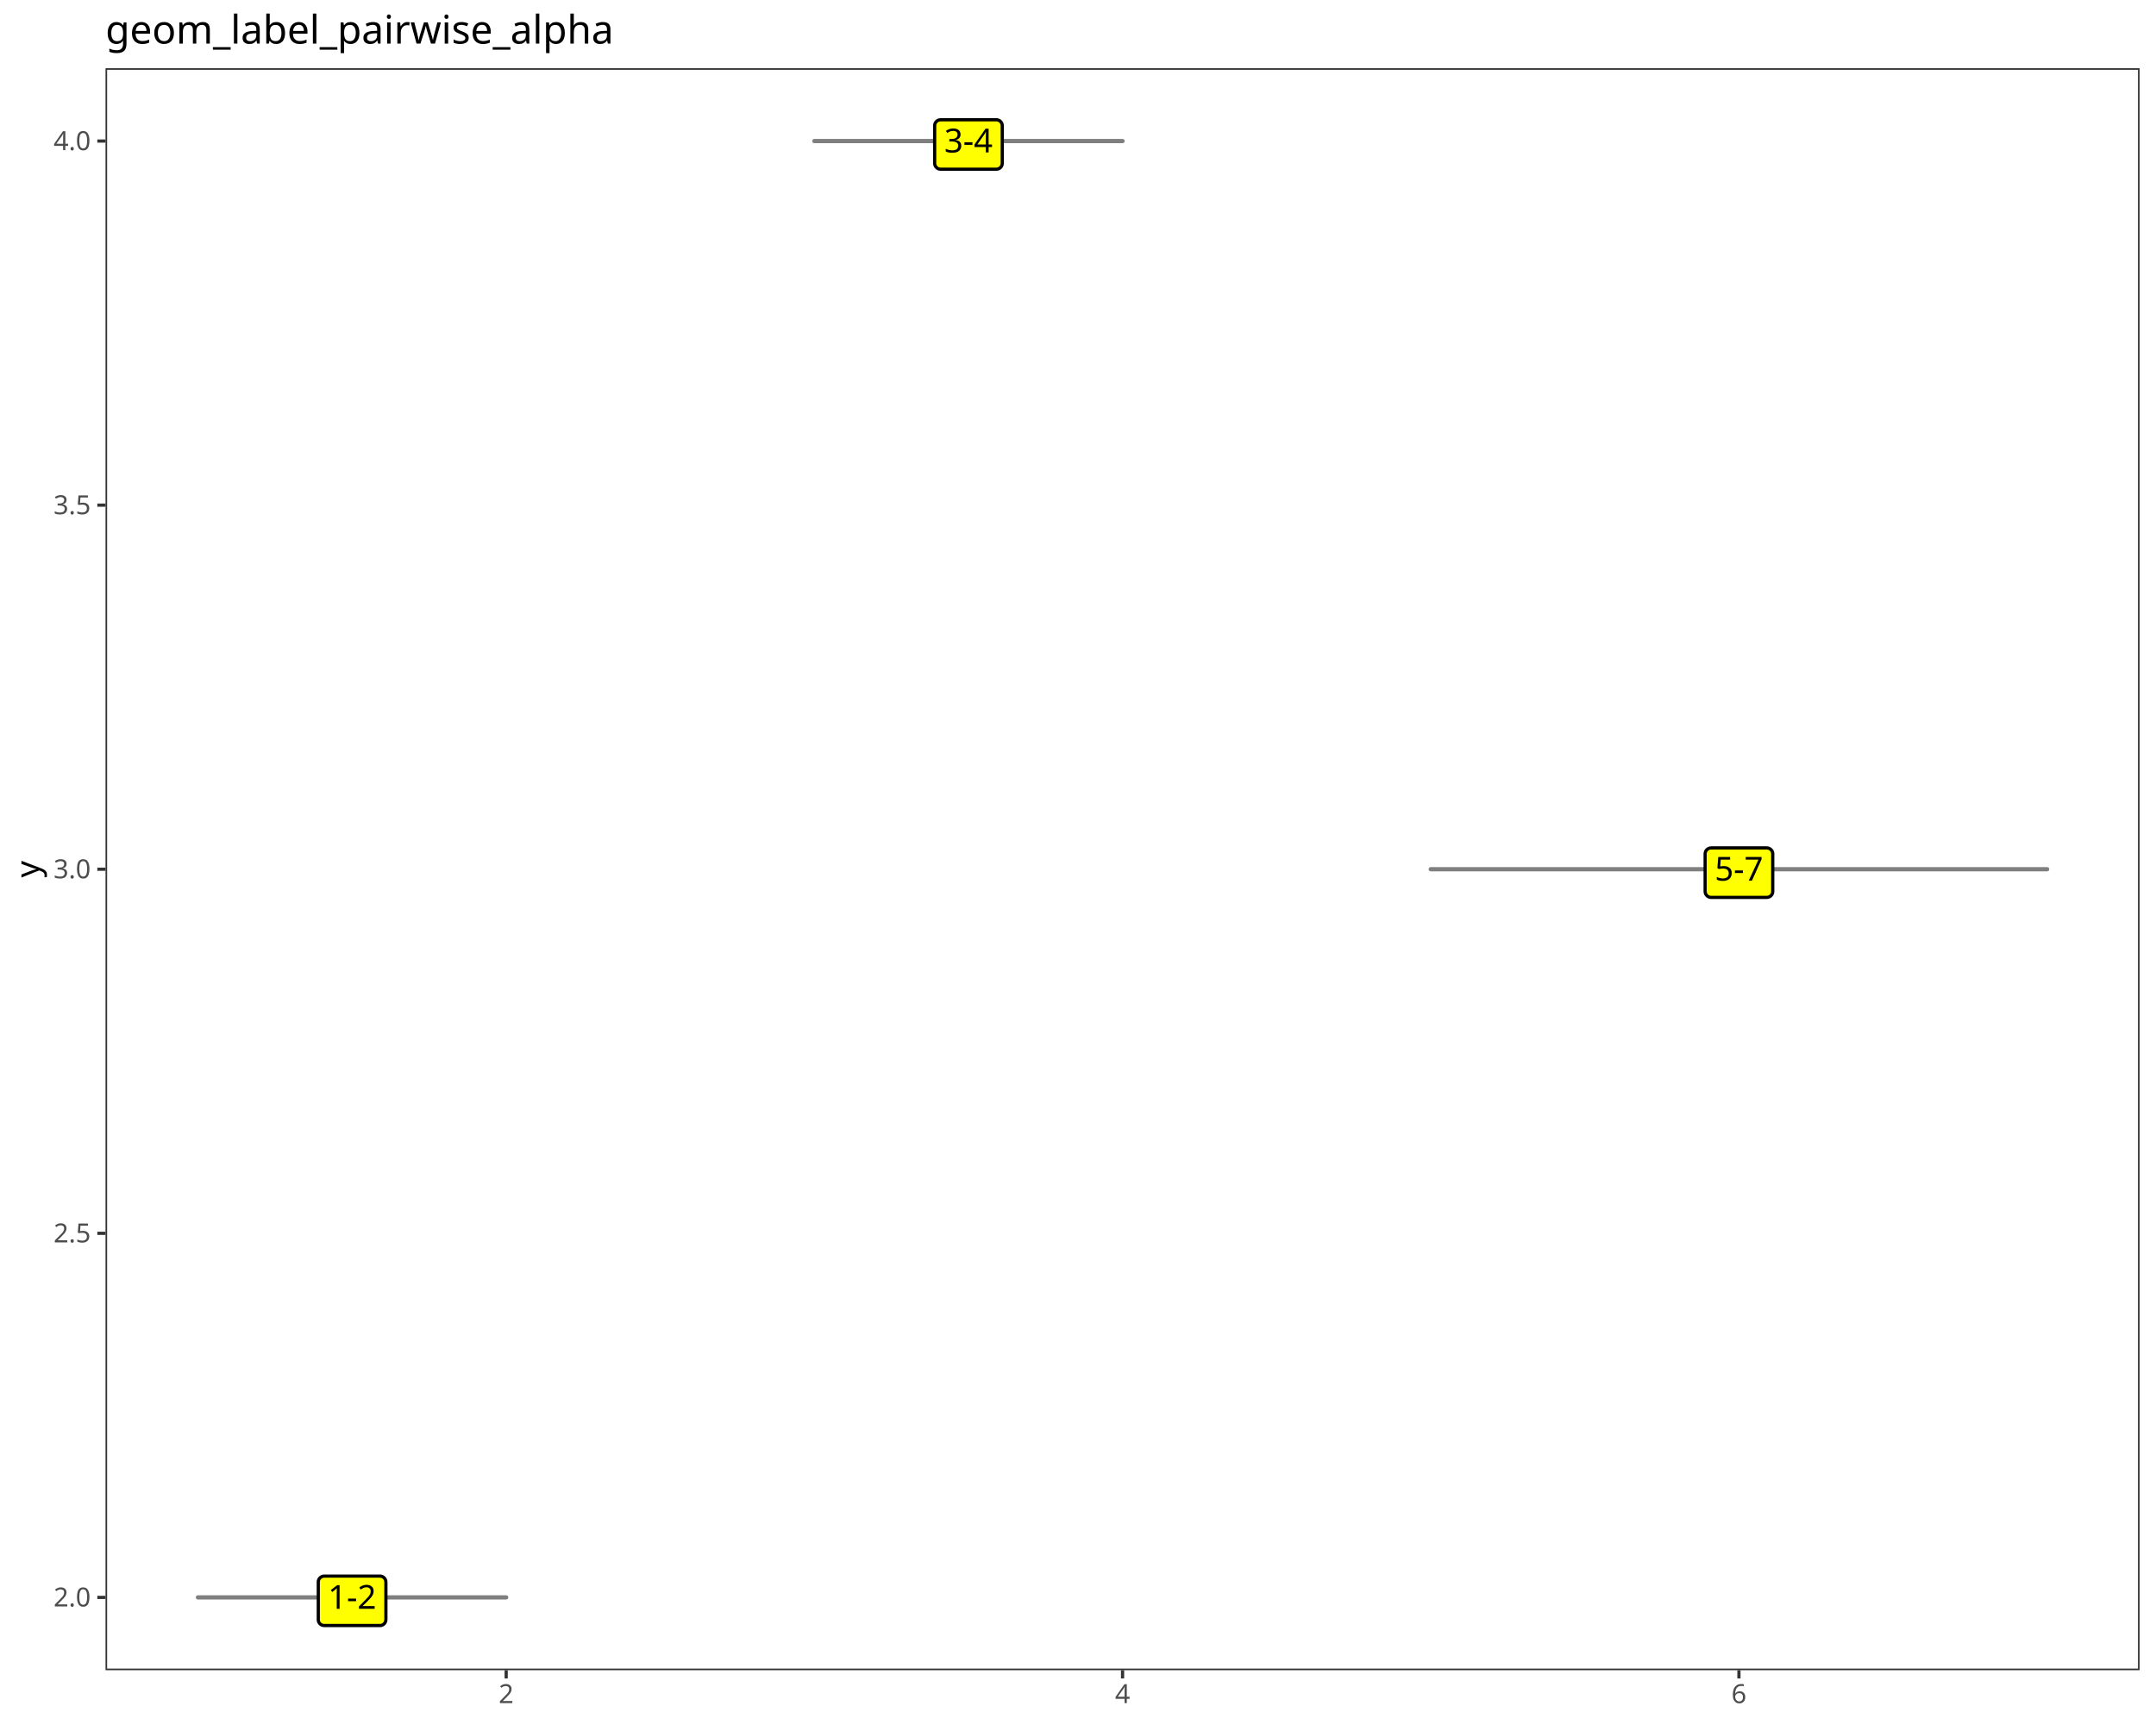
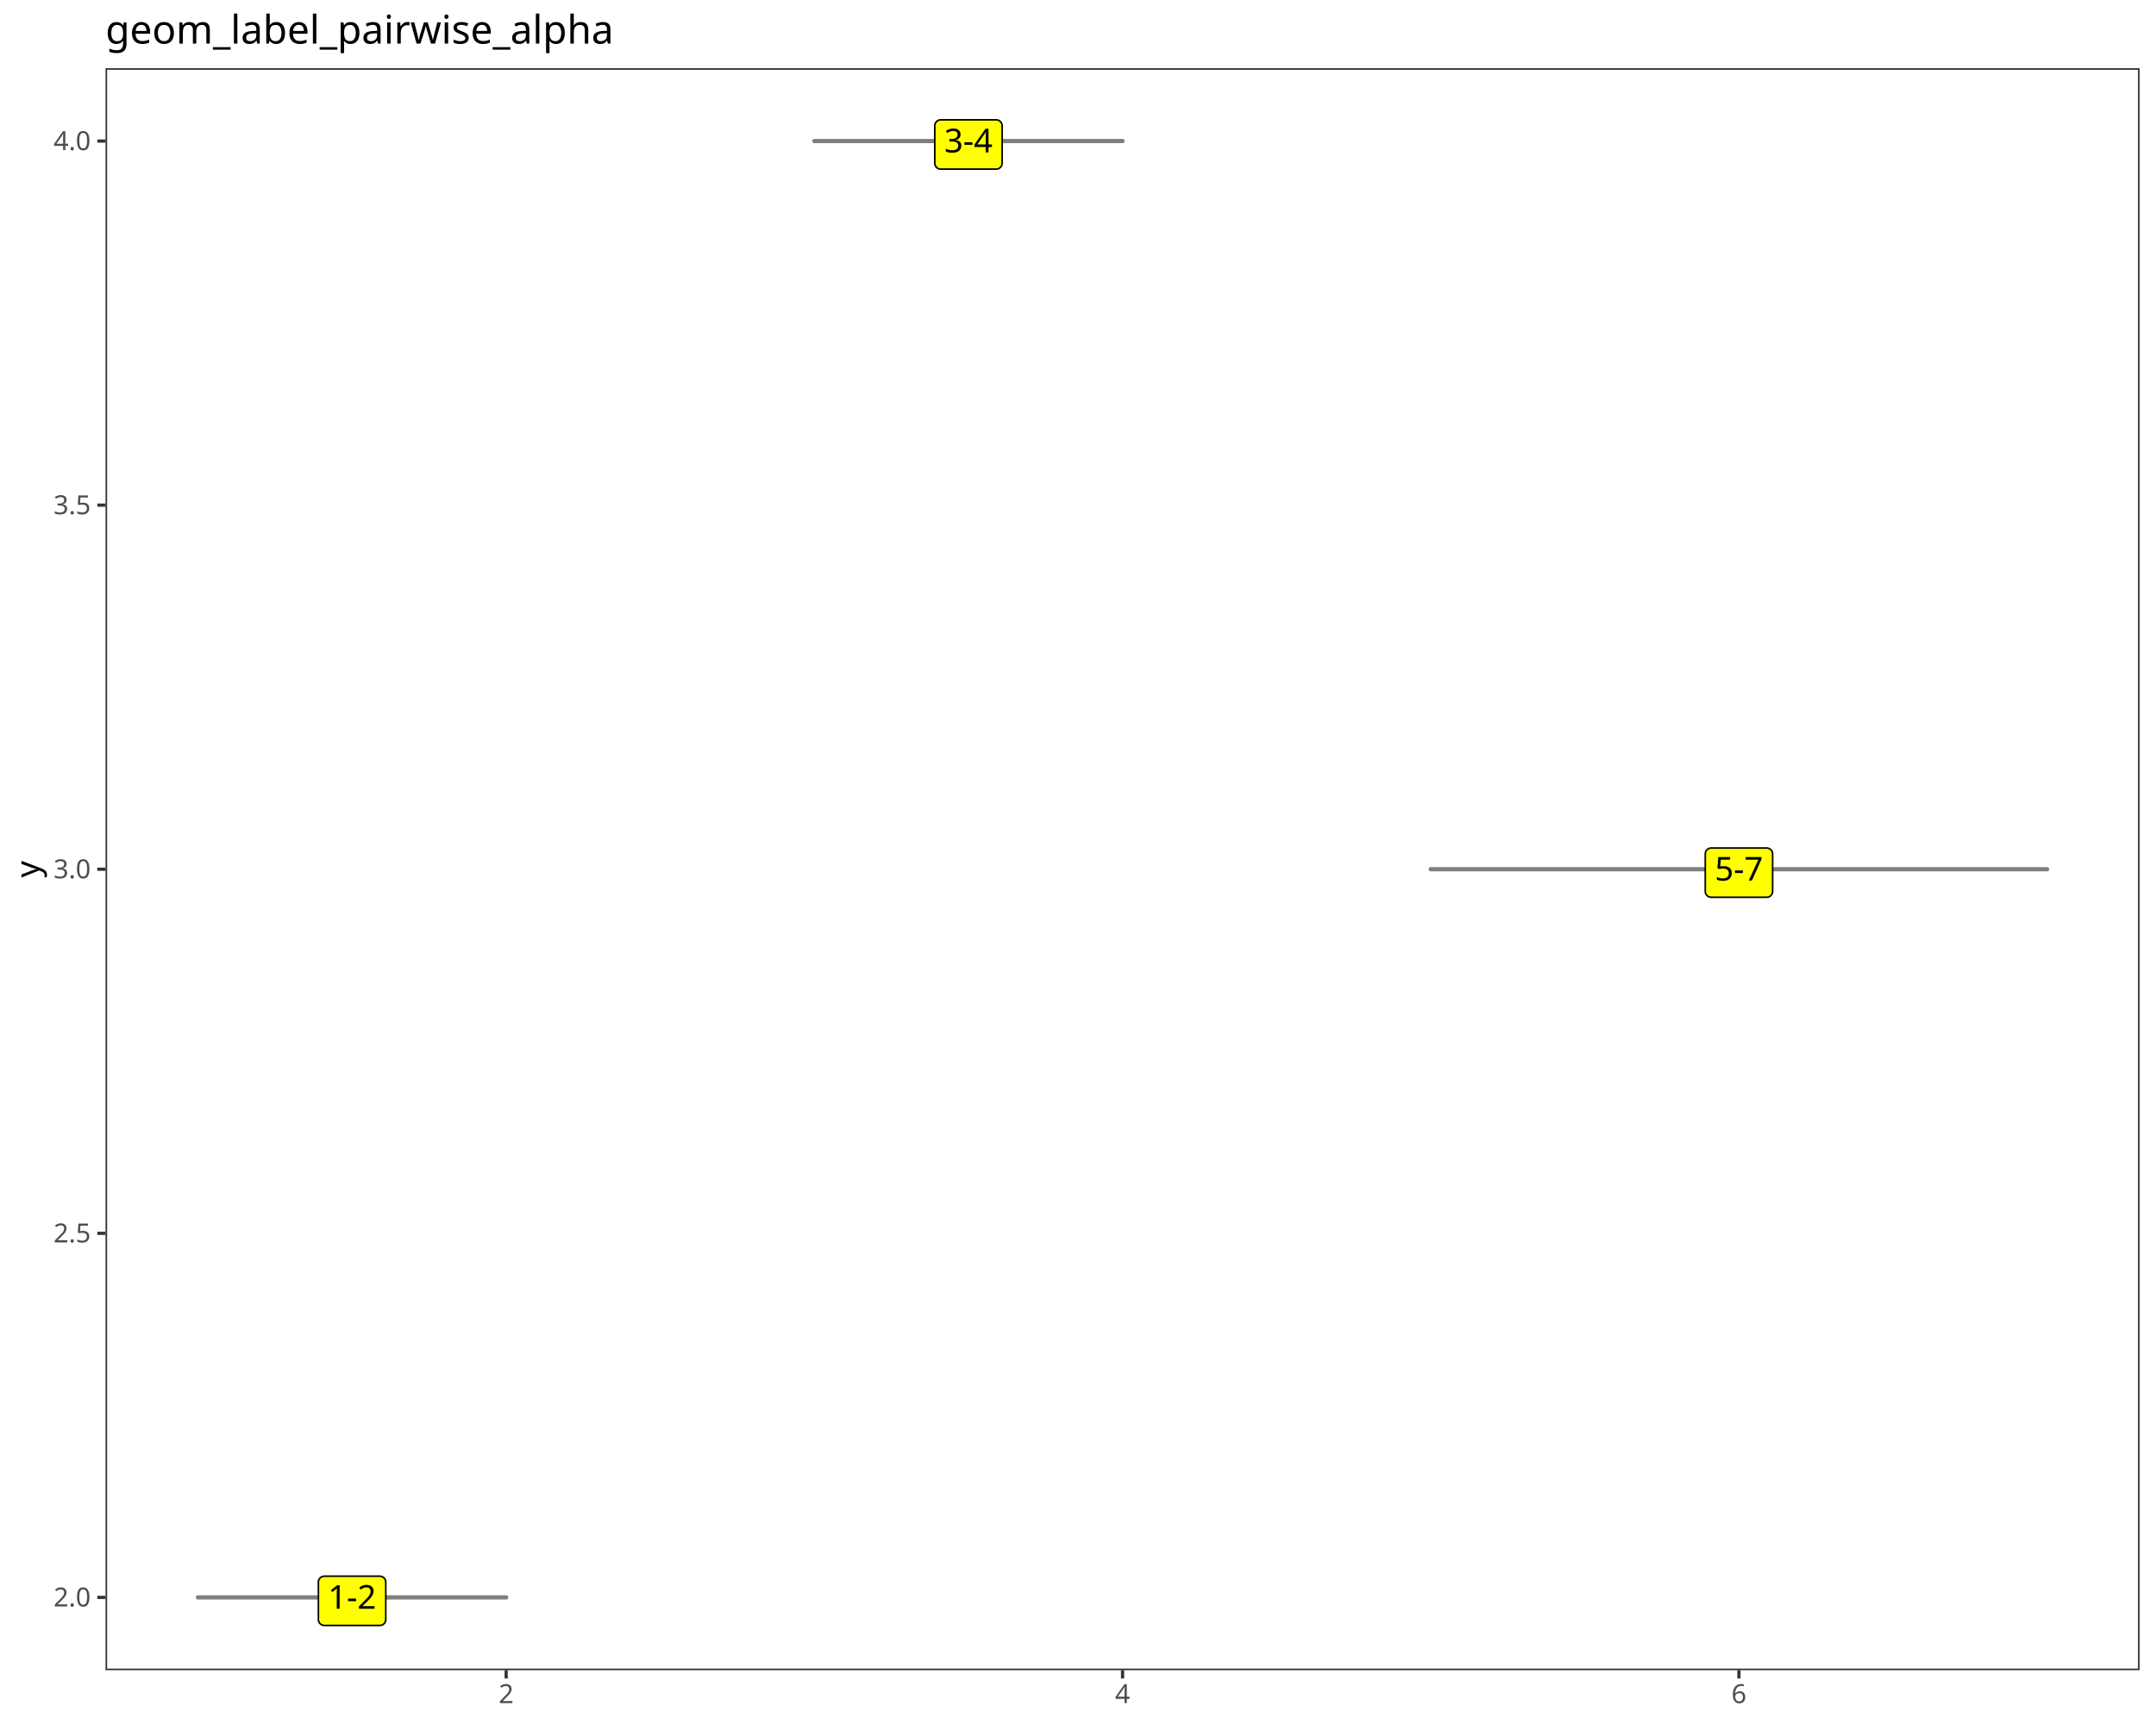
<svg xmlns="http://www.w3.org/2000/svg" class="svglite" data-engine-version="2.0" width="720.00pt" height="576.00pt" viewBox="0 0 720.00 576.00">
  <defs>
    <style type="text/css">
    .svglite line, .svglite polyline, .svglite polygon, .svglite path, .svglite rect, .svglite circle {
      fill: none;
      stroke: #000000;
      stroke-linecap: round;
      stroke-linejoin: round;
      stroke-miterlimit: 10.00;
    }
  </style>
  </defs>
  <rect width="100%" height="100%" style="stroke: none; fill: #FFFFFF;" />
  <defs>
    <clipPath id="cpMC4wMHw3MjAuMDB8MC4wMHw1NzYuMDA=">
      <rect x="0.00" y="0.00" width="720.00" height="576.00" />
    </clipPath>
  </defs>
  <g clip-path="url(#cpMC4wMHw3MjAuMDB8MC4wMHw1NzYuMDA=)">
    <rect x="0.00" y="0.00" width="720.00" height="576.00" style="stroke-width: 1.07; stroke: #FFFFFF; fill: #FFFFFF;" />
  </g>
  <defs>
    <clipPath id="cpMzUuMjR8NzE0LjUyfDIyLjc4fDU1Ny43MQ==">
      <rect x="35.24" y="22.78" width="679.28" height="534.92" />
    </clipPath>
  </defs>
  <g clip-path="url(#cpMzUuMjR8NzE0LjUyfDIyLjc4fDU1Ny43MQ==)">
    <rect x="35.24" y="22.78" width="679.28" height="534.92" style="stroke-width: 1.07; stroke: none; fill: #FFFFFF;" />
    <line x1="66.11" y1="533.39" x2="169.04" y2="533.39" style="stroke-width: 1.42; stroke: #000000; stroke-opacity: 0.50;" />
-     <polygon points="108.27,542.79 126.88,542.79 126.80,542.79 127.12,542.78 127.43,542.72 127.73,542.60 128.01,542.44 128.26,542.24 128.47,542.00 128.64,541.73 128.76,541.44 128.84,541.13 128.87,540.81 128.87,540.81 128.87,528.27 128.87,528.27 128.84,527.95 128.76,527.64 128.64,527.34 128.47,527.07 128.26,526.83 128.01,526.63 127.73,526.47 127.43,526.36 127.12,526.30 126.88,526.28 108.27,526.28 108.51,526.30 108.19,526.28 107.87,526.32 107.57,526.41 107.28,526.55 107.02,526.73 106.78,526.95 106.59,527.21 106.44,527.49 106.34,527.79 106.29,528.11 106.29,528.27 106.29,540.81 106.29,540.65 106.29,540.97 106.34,541.28 106.44,541.59 106.59,541.87 106.78,542.12 107.02,542.35 107.28,542.53 107.57,542.66 107.87,542.75 108.19,542.79 " style="stroke-width: 1.07; fill: #FFFF00;" />
-     <text x="117.58" y="537.19" text-anchor="middle" style="font-size: 11.04px; font-family: sans;" textLength="15.96px" lengthAdjust="spacingAndGlyphs">1-2</text>
+     <polygon points="108.31,542.76 126.85,542.76 126.77,542.76 127.08,542.75 127.40,542.68 127.69,542.57 127.97,542.41 128.22,542.21 128.43,541.97 128.60,541.70 128.72,541.41 128.80,541.10 128.83,540.78 128.83,540.78 128.83,528.29 128.83,528.29 128.80,527.97 128.72,527.66 128.60,527.37 128.43,527.10 128.22,526.86 127.97,526.66 127.69,526.50 127.40,526.38 127.08,526.32 126.85,526.31 108.31,526.31 108.54,526.32 108.23,526.31 107.91,526.35 107.60,526.43 107.32,526.57 107.05,526.75 106.82,526.97 106.63,527.23 106.48,527.51 106.38,527.81 106.33,528.13 106.33,528.29 106.33,540.78 106.33,540.62 106.33,540.94 106.38,541.25 106.48,541.56 106.63,541.84 106.82,542.09 107.05,542.31 107.32,542.49 107.60,542.63 107.91,542.72 108.23,542.76 " style="stroke-width: 0.53; fill: #FFFF00;" />
+     <text x="117.58" y="537.18" text-anchor="middle" style="font-size: 11.00px; font-family: sans;" textLength="15.90px" lengthAdjust="spacingAndGlyphs">1-2</text>
    <line x1="271.96" y1="47.10" x2="374.88" y2="47.10" style="stroke-width: 1.42; stroke: #000000; stroke-opacity: 0.50;" />
-     <polygon points="314.12,56.50 332.72,56.50 332.64,56.50 332.96,56.49 333.27,56.42 333.57,56.31 333.85,56.15 334.10,55.95 334.31,55.71 334.48,55.44 334.61,55.14 334.68,54.83 334.71,54.51 334.71,54.51 334.71,41.97 334.71,41.97 334.68,41.66 334.61,41.35 334.48,41.05 334.31,40.78 334.10,40.54 333.85,40.34 333.57,40.18 333.27,40.07 332.96,40.00 332.72,39.99 314.12,39.99 314.36,40.00 314.04,39.99 313.72,40.03 313.41,40.12 313.12,40.25 312.86,40.44 312.63,40.66 312.44,40.91 312.29,41.20 312.19,41.50 312.13,41.81 312.13,41.97 312.13,54.51 312.13,54.35 312.13,54.67 312.19,54.99 312.29,55.29 312.44,55.58 312.63,55.83 312.86,56.05 313.12,56.23 313.41,56.37 313.72,56.46 314.04,56.50 " style="stroke-width: 1.07; fill: #FFFF00;" />
-     <text x="323.42" y="50.90" text-anchor="middle" style="font-size: 11.04px; font-family: sans;" textLength="15.96px" lengthAdjust="spacingAndGlyphs">3-4</text>
+     <polygon points="314.15,56.47 332.69,56.47 332.61,56.47 332.93,56.45 333.24,56.39 333.54,56.28 333.81,56.12 334.06,55.91 334.27,55.68 334.44,55.41 334.57,55.11 334.64,54.80 334.67,54.49 334.67,54.49 334.67,41.99 334.67,41.99 334.64,41.68 334.57,41.37 334.44,41.07 334.27,40.80 334.06,40.57 333.81,40.36 333.54,40.20 333.24,40.09 332.93,40.03 332.69,40.01 314.15,40.01 314.39,40.03 314.07,40.01 313.75,40.05 313.45,40.14 313.16,40.28 312.90,40.46 312.67,40.68 312.48,40.93 312.33,41.22 312.23,41.52 312.18,41.83 312.17,41.99 312.17,54.49 312.18,54.33 312.18,54.65 312.23,54.96 312.33,55.26 312.48,55.55 312.67,55.80 312.90,56.02 313.16,56.20 313.45,56.34 313.75,56.43 314.07,56.47 " style="stroke-width: 0.53; fill: #FFFF00;" />
+     <text x="323.42" y="50.88" text-anchor="middle" style="font-size: 11.00px; font-family: sans;" textLength="15.90px" lengthAdjust="spacingAndGlyphs">3-4</text>
    <line x1="477.80" y1="290.24" x2="683.64" y2="290.24" style="stroke-width: 1.42; stroke: #000000; stroke-opacity: 0.50;" />
-     <polygon points="571.42,299.65 590.03,299.65 589.95,299.65 590.27,299.63 590.58,299.57 590.88,299.46 591.15,299.30 591.40,299.09 591.61,298.85 591.79,298.58 591.91,298.29 591.99,297.98 592.01,297.66 592.01,297.66 592.01,285.12 592.01,285.12 591.99,284.80 591.91,284.49 591.79,284.20 591.61,283.93 591.40,283.69 591.15,283.49 590.88,283.33 590.58,283.21 590.27,283.15 590.03,283.13 571.42,283.13 571.66,283.15 571.34,283.14 571.02,283.17 570.71,283.26 570.43,283.40 570.16,283.58 569.93,283.80 569.74,284.06 569.59,284.34 569.49,284.65 569.44,284.96 569.43,285.12 569.43,297.66 569.44,297.50 569.44,297.82 569.49,298.14 569.59,298.44 569.74,298.72 569.93,298.98 570.16,299.20 570.43,299.38 570.71,299.52 571.02,299.61 571.34,299.65 " style="stroke-width: 1.07; fill: #FFFF00;" />
-     <text x="580.72" y="294.04" text-anchor="middle" style="font-size: 11.04px; font-family: sans;" textLength="15.96px" lengthAdjust="spacingAndGlyphs">5-7</text>
+     <polygon points="571.45,299.61 589.99,299.61 589.91,299.61 590.23,299.60 590.54,299.54 590.84,299.42 591.12,299.26 591.36,299.06 591.58,298.82 591.75,298.55 591.87,298.26 591.95,297.95 591.97,297.63 591.97,297.63 591.97,285.14 591.97,285.14 591.95,284.82 591.87,284.51 591.75,284.22 591.58,283.95 591.36,283.71 591.12,283.51 590.84,283.35 590.54,283.24 590.23,283.17 589.99,283.16 571.45,283.16 571.69,283.17 571.37,283.16 571.06,283.20 570.75,283.29 570.46,283.42 570.20,283.61 569.97,283.83 569.78,284.08 569.63,284.36 569.53,284.67 569.48,284.98 569.47,285.14 569.47,297.63 569.48,297.47 569.48,297.79 569.53,298.11 569.63,298.41 569.78,298.69 569.97,298.95 570.20,299.17 570.46,299.35 570.75,299.48 571.06,299.57 571.37,299.61 " style="stroke-width: 0.53; fill: #FFFF00;" />
+     <text x="580.72" y="294.03" text-anchor="middle" style="font-size: 11.00px; font-family: sans;" textLength="15.90px" lengthAdjust="spacingAndGlyphs">5-7</text>
    <rect x="35.24" y="22.78" width="679.28" height="534.92" style="stroke-width: 1.07; stroke: #333333;" />
  </g>
  <g clip-path="url(#cpMC4wMHw3MjAuMDB8MC4wMHw1NzYuMDA=)">
    <text x="30.31" y="536.42" text-anchor="end" style="font-size: 8.80px; fill: #4D4D4D; font-family: sans;" textLength="12.23px" lengthAdjust="spacingAndGlyphs">2.0</text>
    <text x="30.31" y="414.85" text-anchor="end" style="font-size: 8.80px; fill: #4D4D4D; font-family: sans;" textLength="12.23px" lengthAdjust="spacingAndGlyphs">2.5</text>
    <text x="30.31" y="293.27" text-anchor="end" style="font-size: 8.80px; fill: #4D4D4D; font-family: sans;" textLength="12.23px" lengthAdjust="spacingAndGlyphs">3.0</text>
    <text x="30.31" y="171.70" text-anchor="end" style="font-size: 8.80px; fill: #4D4D4D; font-family: sans;" textLength="12.23px" lengthAdjust="spacingAndGlyphs">3.5</text>
    <text x="30.31" y="50.13" text-anchor="end" style="font-size: 8.80px; fill: #4D4D4D; font-family: sans;" textLength="12.23px" lengthAdjust="spacingAndGlyphs">4.0</text>
    <polyline points="32.50,533.39 35.24,533.39 " style="stroke-width: 1.07; stroke: #333333; stroke-linecap: butt;" />
    <polyline points="32.50,411.82 35.24,411.82 " style="stroke-width: 1.07; stroke: #333333; stroke-linecap: butt;" />
    <polyline points="32.50,290.24 35.24,290.24 " style="stroke-width: 1.07; stroke: #333333; stroke-linecap: butt;" />
    <polyline points="32.50,168.67 35.24,168.67 " style="stroke-width: 1.07; stroke: #333333; stroke-linecap: butt;" />
    <polyline points="32.50,47.10 35.24,47.10 " style="stroke-width: 1.07; stroke: #333333; stroke-linecap: butt;" />
    <polyline points="169.04,560.45 169.04,557.71 " style="stroke-width: 1.07; stroke: #333333; stroke-linecap: butt;" />
    <polyline points="374.88,560.45 374.88,557.71 " style="stroke-width: 1.07; stroke: #333333; stroke-linecap: butt;" />
    <polyline points="580.72,560.45 580.72,557.71 " style="stroke-width: 1.07; stroke: #333333; stroke-linecap: butt;" />
    <text x="169.04" y="568.69" text-anchor="middle" style="font-size: 8.80px; fill: #4D4D4D; font-family: sans;" textLength="4.89px" lengthAdjust="spacingAndGlyphs">2</text>
    <text x="374.88" y="568.69" text-anchor="middle" style="font-size: 8.80px; fill: #4D4D4D; font-family: sans;" textLength="4.89px" lengthAdjust="spacingAndGlyphs">4</text>
    <text x="580.72" y="568.69" text-anchor="middle" style="font-size: 8.80px; fill: #4D4D4D; font-family: sans;" textLength="4.89px" lengthAdjust="spacingAndGlyphs">6</text>
    <text transform="translate(13.05,290.24) rotate(-90)" text-anchor="middle" style="font-size: 11.00px; font-family: sans;" textLength="5.50px" lengthAdjust="spacingAndGlyphs">y</text>
    <text x="35.24" y="14.56" style="font-size: 13.20px; font-family: sans;" textLength="163.66px" lengthAdjust="spacingAndGlyphs">geom_label_pairwise_alpha</text>
  </g>
</svg>
